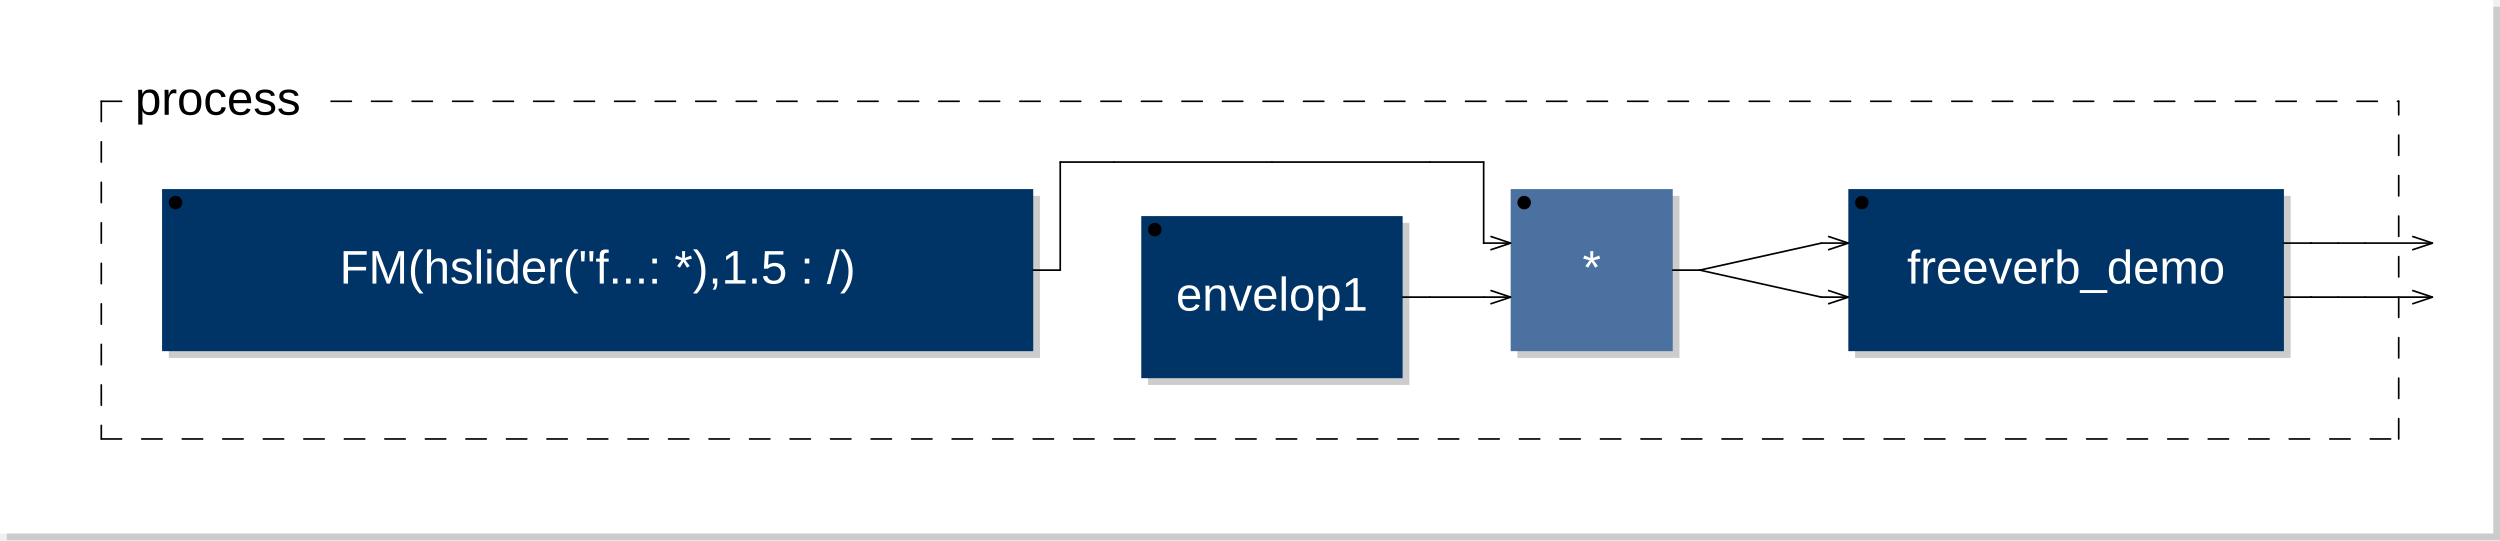
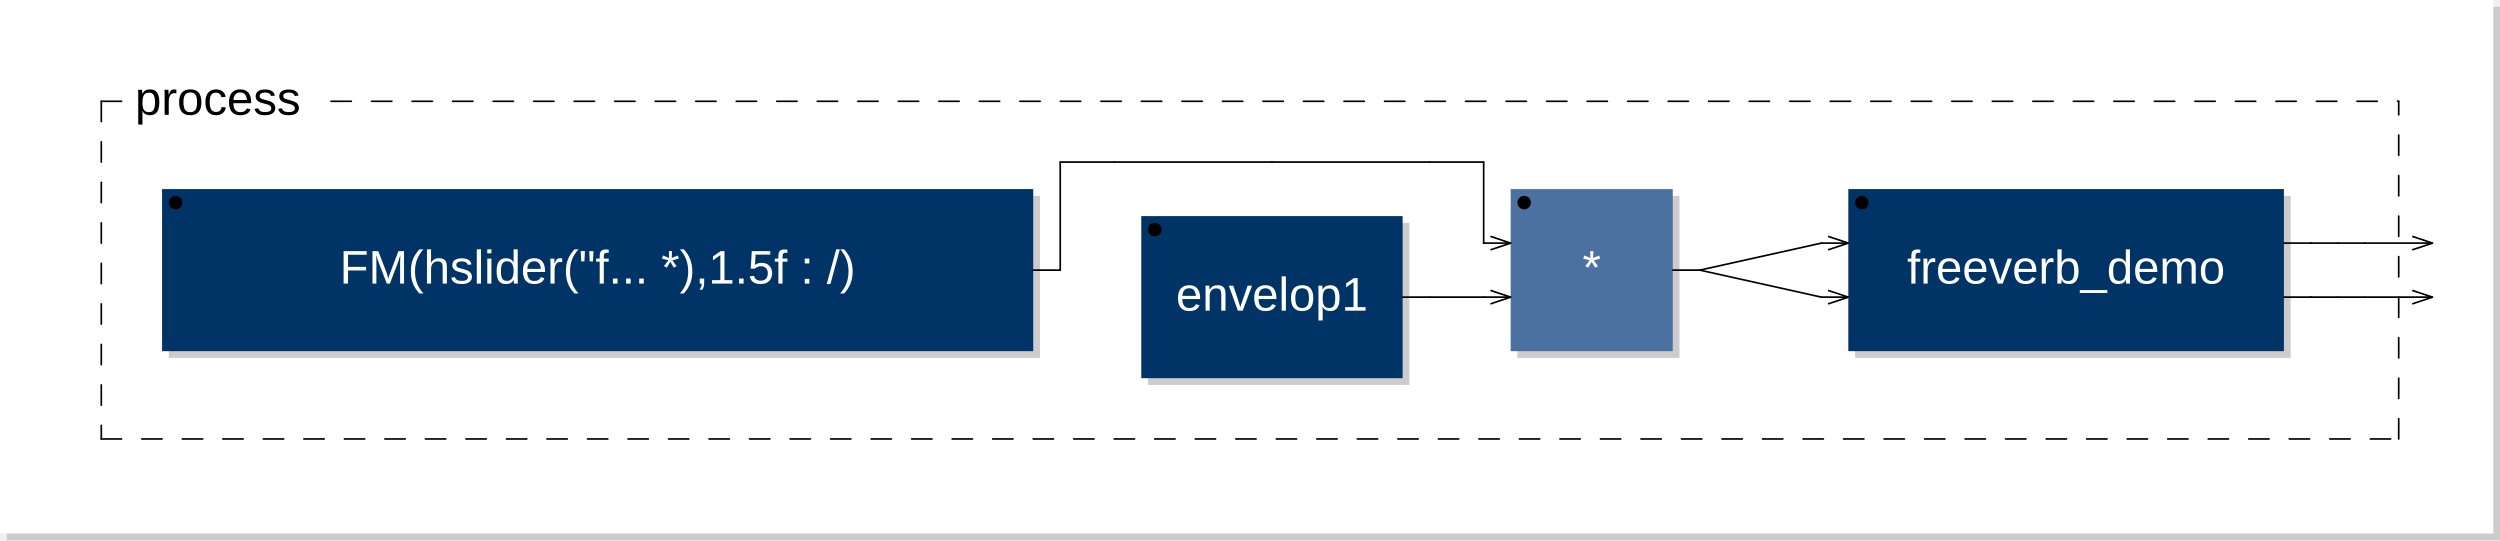
<svg xmlns="http://www.w3.org/2000/svg" xmlns:xlink="http://www.w3.org/1999/xlink" viewBox="0 0 370.2 80" width="185.1mm" height="40mm" version="1.1">
  <rect x="1" y="1" width="369.2" height="79" rx="0" ry="0" style="stroke:none;fill:#cccccc;" />
  <rect x="0" y="0" width="369.2" height="79" rx="0" ry="0" style="stroke:none;fill:#ffffff;" />
  <text x="10" y="7" font-family="Arial" font-size="7" />
-   <a xlink:href="FM-0x7f7bac7baae0.svg">
+   <a xlink:href="FM-0x7f22307d1630.svg">
    <rect x="25" y="29" width="129" height="24" rx="0" ry="0" style="stroke:none;fill:#cccccc;" />
    <rect x="24" y="28" width="129" height="24" rx="0" ry="0" style="stroke:none;fill:#003366;" />
  </a>
-   <a xlink:href="FM-0x7f7bac7baae0.svg">
-     <text x="88.5" y="42" font-family="Arial" font-size="7" text-anchor="middle" fill="#FFFFFF">FM(hslider("f...: *),1.5 : /)</text>
+   <a xlink:href="FM-0x7f22307d1630.svg">
+     <text x="88.5" y="42" font-family="Arial" font-size="7" text-anchor="middle" fill="#FFFFFF">FM(hslider("f... *),1.5f : /)</text>
  </a>
  <circle cx="26" cy="30" r="1" />
-   <a xlink:href="envelop1-0x7f7bac710ee0.svg">
+   <a xlink:href="envelop1-0x7f2230725590.svg">
    <rect x="170" y="33" width="38.7" height="24" rx="0" ry="0" style="stroke:none;fill:#cccccc;" />
    <rect x="169" y="32" width="38.7" height="24" rx="0" ry="0" style="stroke:none;fill:#003366;" />
  </a>
-   <a xlink:href="envelop1-0x7f7bac710ee0.svg">
+   <a xlink:href="envelop1-0x7f2230725590.svg">
    <text x="188.35" y="46" font-family="Arial" font-size="7" text-anchor="middle" fill="#FFFFFF">envelop1</text>
  </a>
  <circle cx="171" cy="34" r="1" />
  <rect x="224.7" y="29" width="24" height="24" rx="0" ry="0" style="stroke:none;fill:#cccccc;" />
  <rect x="223.7" y="28" width="24" height="24" rx="0" ry="0" style="stroke:none;fill:#4B71A1;" />
  <text x="235.7" y="42" font-family="Arial" font-size="7" text-anchor="middle" fill="#FFFFFF">*</text>
  <circle cx="225.7" cy="30" r="1" />
  <line x1="220.7" y1="35" x2="223.7" y2="36" transform="rotate(0,223.7,36)" style="stroke: black; stroke-width:0.25;" />
  <line x1="220.7" y1="37" x2="223.7" y2="36" transform="rotate(0,223.7,36)" style="stroke: black; stroke-width:0.25;" />
  <line x1="220.7" y1="43" x2="223.7" y2="44" transform="rotate(0,223.7,44)" style="stroke: black; stroke-width:0.25;" />
  <line x1="220.7" y1="45" x2="223.7" y2="44" transform="rotate(0,223.7,44)" style="stroke: black; stroke-width:0.25;" />
-   <a xlink:href="freeverb-0x7f7bac7dc040.svg">
+   <a xlink:href="freeverb-0x7f22307f2b90.svg">
    <rect x="274.7" y="29" width="64.5" height="24" rx="0" ry="0" style="stroke:none;fill:#cccccc;" />
    <rect x="273.7" y="28" width="64.5" height="24" rx="0" ry="0" style="stroke:none;fill:#003366;" />
  </a>
-   <a xlink:href="freeverb-0x7f7bac7dc040.svg">
+   <a xlink:href="freeverb-0x7f22307f2b90.svg">
    <text x="305.95" y="42" font-family="Arial" font-size="7" text-anchor="middle" fill="#FFFFFF">freeverb_demo</text>
  </a>
  <circle cx="275.7" cy="30" r="1" />
  <line x1="270.7" y1="35" x2="273.7" y2="36" transform="rotate(0,273.7,36)" style="stroke: black; stroke-width:0.25;" />
  <line x1="270.7" y1="37" x2="273.7" y2="36" transform="rotate(0,273.7,36)" style="stroke: black; stroke-width:0.25;" />
  <line x1="270.7" y1="43" x2="273.7" y2="44" transform="rotate(0,273.7,44)" style="stroke: black; stroke-width:0.25;" />
  <line x1="270.7" y1="45" x2="273.7" y2="44" transform="rotate(0,273.7,44)" style="stroke: black; stroke-width:0.25;" />
  <line x1="15" y1="15" x2="15" y2="65" style="stroke: black; stroke-linecap:round; stroke-width:0.25; stroke-dasharray:3,3;" />
  <line x1="15" y1="65" x2="355.2" y2="65" style="stroke: black; stroke-linecap:round; stroke-width:0.25; stroke-dasharray:3,3;" />
  <line x1="355.2" y1="65" x2="355.2" y2="15" style="stroke: black; stroke-linecap:round; stroke-width:0.25; stroke-dasharray:3,3;" />
  <line x1="15" y1="15" x2="20" y2="15" style="stroke: black; stroke-linecap:round; stroke-width:0.25; stroke-dasharray:3,3;" />
  <line x1="49.025" y1="15" x2="355.2" y2="15" style="stroke: black; stroke-linecap:round; stroke-width:0.25; stroke-dasharray:3,3;" />
  <text x="20" y="17" font-family="Arial" font-size="7">process</text>
  <line x1="357.2" y1="35" x2="360.2" y2="36" transform="rotate(0,360.2,36)" style="stroke: black; stroke-width:0.25;" />
  <line x1="357.2" y1="37" x2="360.2" y2="36" transform="rotate(0,360.2,36)" style="stroke: black; stroke-width:0.25;" />
  <line x1="357.2" y1="43" x2="360.2" y2="44" transform="rotate(0,360.2,44)" style="stroke: black; stroke-width:0.25;" />
  <line x1="357.2" y1="45" x2="360.2" y2="44" transform="rotate(0,360.2,44)" style="stroke: black; stroke-width:0.25;" />
  <line x1="153" y1="40" x2="157" y2="40" style="stroke:black; stroke-linecap:round; stroke-width:0.25;" />
  <line x1="157" y1="24" x2="165" y2="24" style="stroke:black; stroke-linecap:round; stroke-width:0.25;" />
  <line x1="157" y1="40" x2="157" y2="24" style="stroke:black; stroke-linecap:round; stroke-width:0.25;" />
  <line x1="157" y1="40" x2="157" y2="40" style="stroke:black; stroke-linecap:round; stroke-width:0.25;" />
  <line x1="165" y1="24" x2="188.35" y2="24" style="stroke:black; stroke-linecap:round; stroke-width:0.25;" />
  <line x1="188.35" y1="24" x2="211.7" y2="24" style="stroke:black; stroke-linecap:round; stroke-width:0.25;" />
  <line x1="207.7" y1="44" x2="211.7" y2="44" style="stroke:black; stroke-linecap:round; stroke-width:0.25;" />
  <line x1="211.7" y1="24" x2="219.7" y2="24" style="stroke:black; stroke-linecap:round; stroke-width:0.25;" />
  <line x1="211.7" y1="44" x2="219.7" y2="44" style="stroke:black; stroke-linecap:round; stroke-width:0.25;" />
  <line x1="219.7" y1="24" x2="219.7" y2="36" style="stroke:black; stroke-linecap:round; stroke-width:0.25;" />
  <line x1="219.7" y1="36" x2="219.7" y2="36" style="stroke:black; stroke-linecap:round; stroke-width:0.25;" />
  <line x1="219.7" y1="36" x2="223.7" y2="36" style="stroke:black; stroke-linecap:round; stroke-width:0.25;" />
  <line x1="219.7" y1="44" x2="223.7" y2="44" style="stroke:black; stroke-linecap:round; stroke-width:0.25;" />
  <line x1="247.7" y1="40" x2="251.7" y2="40" style="stroke:black; stroke-linecap:round; stroke-width:0.25;" />
  <line x1="251.7" y1="40" x2="269.7" y2="36" style="stroke:black; stroke-linecap:round; stroke-width:0.25;" />
  <line x1="251.7" y1="40" x2="269.7" y2="44" style="stroke:black; stroke-linecap:round; stroke-width:0.25;" />
  <line x1="269.7" y1="36" x2="273.7" y2="36" style="stroke:black; stroke-linecap:round; stroke-width:0.25;" />
  <line x1="269.7" y1="44" x2="273.7" y2="44" style="stroke:black; stroke-linecap:round; stroke-width:0.25;" />
  <line x1="338.2" y1="36" x2="342.2" y2="36" style="stroke:black; stroke-linecap:round; stroke-width:0.25;" />
  <line x1="338.2" y1="44" x2="342.2" y2="44" style="stroke:black; stroke-linecap:round; stroke-width:0.25;" />
  <line x1="342.2" y1="36" x2="342.2" y2="36" style="stroke:black; stroke-linecap:round; stroke-width:0.25;" />
  <line x1="342.2" y1="36" x2="346.2" y2="36" style="stroke:black; stroke-linecap:round; stroke-width:0.25;" />
  <line x1="342.2" y1="44" x2="342.2" y2="44" style="stroke:black; stroke-linecap:round; stroke-width:0.25;" />
  <line x1="342.2" y1="44" x2="346.2" y2="44" style="stroke:black; stroke-linecap:round; stroke-width:0.25;" />
  <line x1="346.2" y1="36" x2="350.2" y2="36" style="stroke:black; stroke-linecap:round; stroke-width:0.25;" />
  <line x1="346.2" y1="44" x2="350.2" y2="44" style="stroke:black; stroke-linecap:round; stroke-width:0.25;" />
  <line x1="350.2" y1="36" x2="360.2" y2="36" style="stroke:black; stroke-linecap:round; stroke-width:0.25;" />
  <line x1="350.2" y1="44" x2="360.2" y2="44" style="stroke:black; stroke-linecap:round; stroke-width:0.25;" />
</svg>
